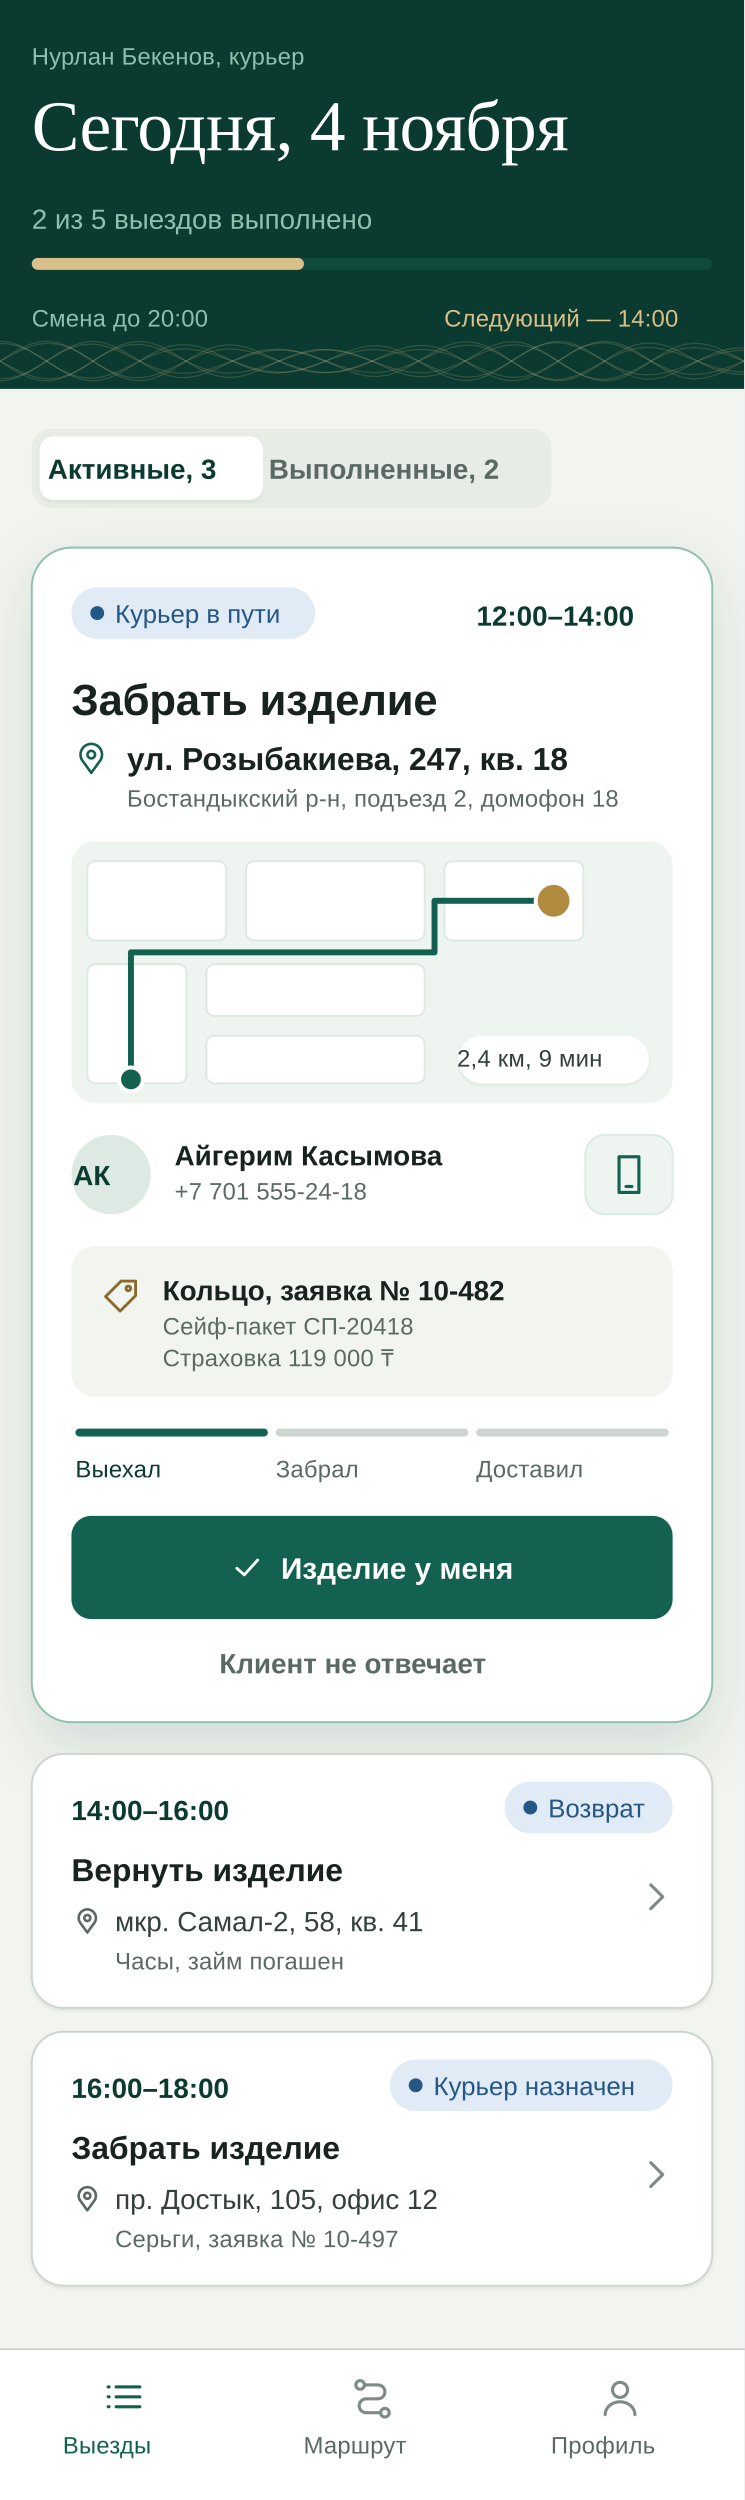
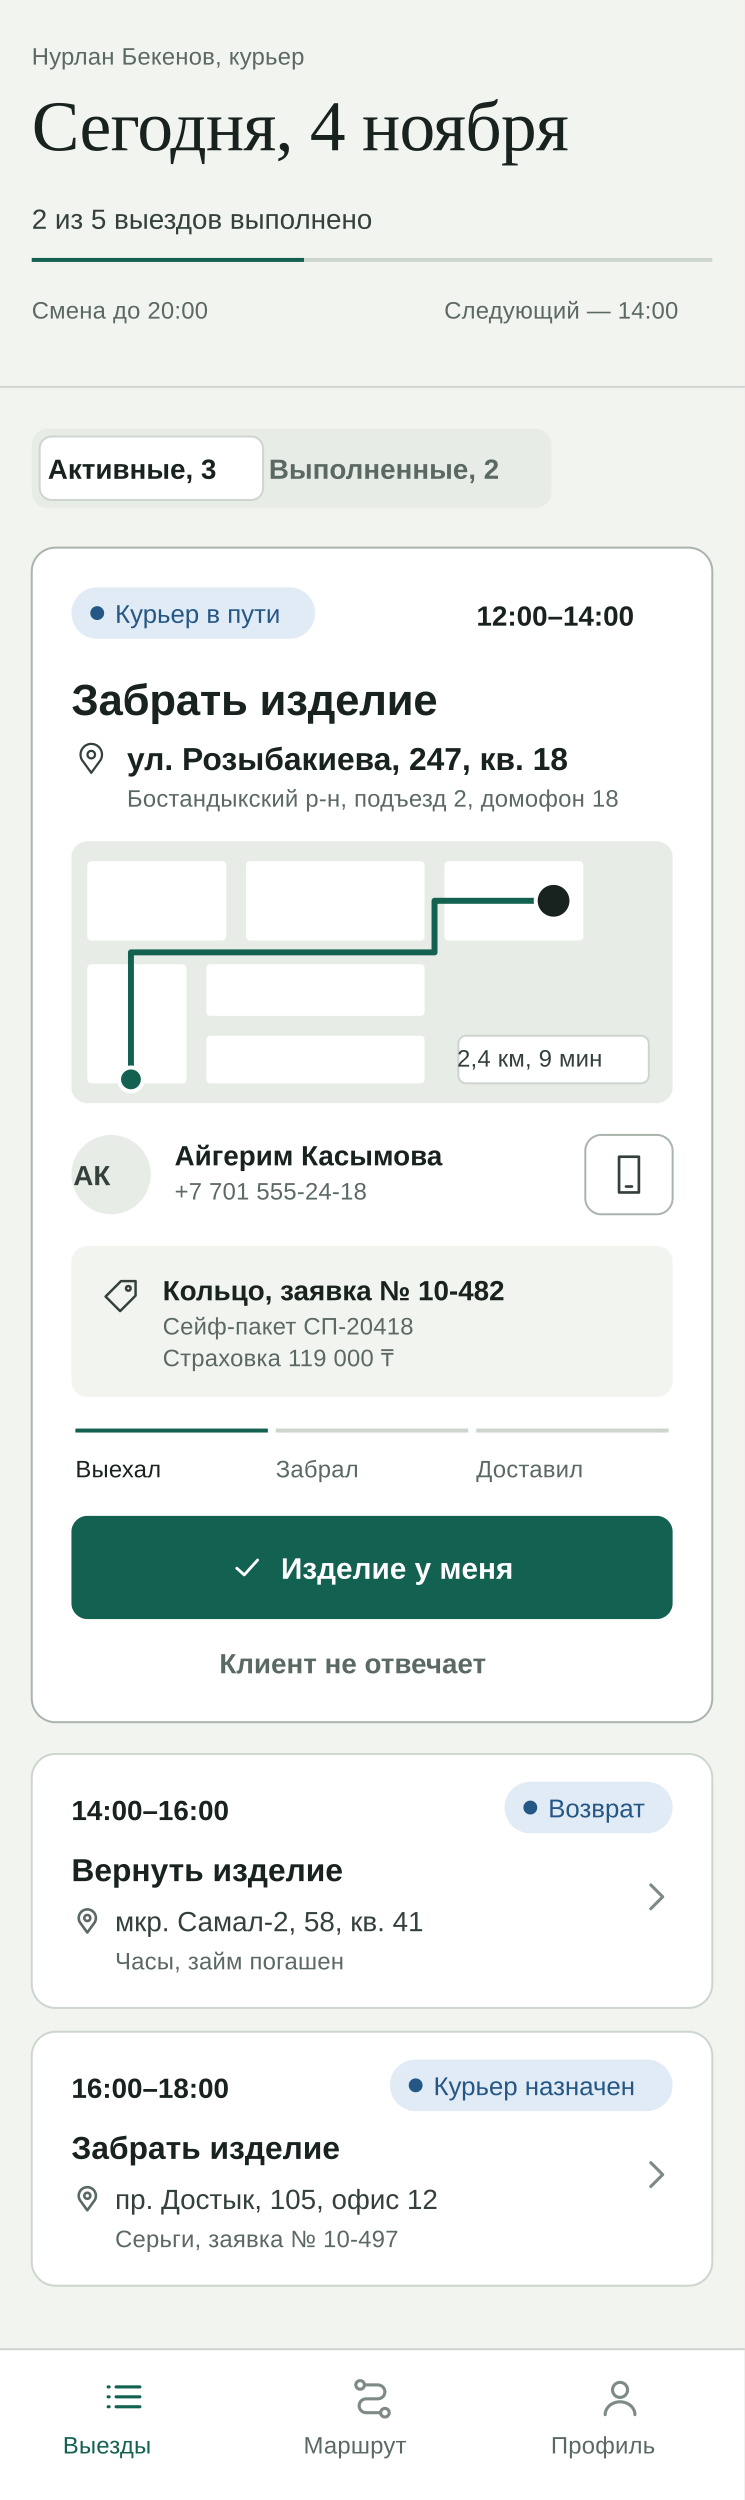
<svg xmlns="http://www.w3.org/2000/svg" width="375" height="1260" viewBox="0 0 375 1260">
  <defs>
    <style>@font-face{font-family:'Spectral';font-weight:300;src:url('../../fonts/Spectral-300.ttf') format('truetype');}
@font-face{font-family:'Spectral';font-weight:400;src:url('../../fonts/Spectral-400.ttf') format('truetype');}
@font-face{font-family:'Spectral';font-weight:500;src:url('../../fonts/Spectral-500.ttf') format('truetype');}
@font-face{font-family:'Spectral';font-weight:600;src:url('../../fonts/Spectral-600.ttf') format('truetype');}
@font-face{font-family:'Golos Text';font-weight:400;src:url('../../fonts/GolosText-400.ttf') format('truetype');}
@font-face{font-family:'Golos Text';font-weight:500;src:url('../../fonts/GolosText-500.ttf') format('truetype');}
@font-face{font-family:'Golos Text';font-weight:600;src:url('../../fonts/GolosText-600.ttf') format('truetype');}
@font-face{font-family:'Golos Text';font-weight:700;src:url('../../fonts/GolosText-700.ttf') format('truetype');}
text{font-kerning:normal;font-variant-numeric:lining-nums}</style>
-     <filter id="sh-card" x="-20%" y="-20%" width="140%" height="160%">
-       <feDropShadow dx="0" dy="1" stdDeviation="1" flood-color="#0B3A30" flood-opacity="0.08" />
-     </filter>
-     <filter id="sh-raised" x="-20%" y="-20%" width="140%" height="160%">
-       <feDropShadow dx="0" dy="12" stdDeviation="16" flood-color="#0B3A30" flood-opacity="0.14" />
-     </filter>
-     <filter id="sh-ticket" x="-20%" y="-20%" width="140%" height="160%">
-       <feDropShadow dx="0" dy="24" stdDeviation="24" flood-color="#072620" flood-opacity="0.22" />
-     </filter>
  </defs>
  <rect width="375" height="1260" fill="#F2F4F0" />
  <g data-name="shift">
-     <rect x="0" y="0" width="375" height="196" fill="#0B3A30" />
-     <g data-name="guilloche">
-       <path d="M0 182L5 184.64L10 187.16L15 189.24L20 190.6L25 191.02L30 190.41L35 188.78L40 186.29L45 183.23L50 179.94L55 176.84L60 174.3L65 172.63L70 172.04L75 172.59L80 174.21L85 176.66L90 179.64L95 182.78L100 185.69L105 188.05L110 189.6L115 190.22L120 189.89L125 188.71L130 186.88L135 184.65L140 182.29L145 180.07L150 178.22L155 176.9L160 176.21L165 176.16L170 176.73L175 177.83L180 179.33L185 181.08L190 182.92L195 184.67L200 186.17L205 187.27L210 187.84L215 187.79L220 187.1L225 185.78L230 183.93L235 181.71L240 179.35L245 177.12L250 175.29L255 174.11L260 173.78L265 174.4L270 175.95L275 178.31L280 181.22L285 184.36L290 187.34L295 189.79L300 191.41L305 191.96L310 191.37L315 189.7L320 187.16L325 184.06L330 180.77L335 177.71L340 175.22L345 173.59L350 172.98L355 173.4L360 174.76L365 176.84L370 179.36L375 182" stroke-linecap="round" stroke-linejoin="round" fill="none" stroke="#D9C08A" stroke-width="0.6" opacity="0.2" />
-       <path d="M0 182L5 179.36L10 176.84L15 174.76L20 173.4L25 172.98L30 173.59L35 175.22L40 177.71L45 180.77L50 184.06L55 187.16L60 189.7L65 191.37L70 191.96L75 191.41L80 189.79L85 187.34L90 184.36L95 181.22L100 178.31L105 175.95L110 174.4L115 173.78L120 174.11L125 175.29L130 177.12L135 179.35L140 181.71L145 183.93L150 185.78L155 187.1L160 187.79L165 187.84L170 187.27L175 186.17L180 184.67L185 182.92L190 181.08L195 179.33L200 177.83L205 176.73L210 176.16L215 176.21L220 176.9L225 178.22L230 180.07L235 182.29L240 184.65L245 186.88L250 188.71L255 189.89L260 190.22L265 189.6L270 188.05L275 185.69L280 182.78L285 179.64L290 176.66L295 174.21L300 172.59L305 172.04L310 172.63L315 174.3L320 176.84L325 179.94L330 183.23L335 186.29L340 188.78L345 190.41L350 191.02L355 190.6L360 189.24L365 187.16L370 184.64L375 182" stroke-linecap="round" stroke-linejoin="round" fill="none" stroke="#D9C08A" stroke-width="0.6" opacity="0.2" />
-       <path d="M0 190.88L5 190.6L10 189.31L15 187.1L20 184.21L25 180.98L30 177.78L35 175.03L40 173.04L45 172.09L50 172.27L55 173.55L60 175.78L65 178.65L70 181.8L75 184.86L80 187.46L85 189.32L90 190.27L95 190.23L100 189.29L105 187.62L110 185.44L115 183.04L120 180.71L125 178.69L130 177.16L135 176.26L140 176.02L145 176.42L150 177.39L155 178.81L160 180.51L165 182.35L170 184.13L175 185.71L180 186.93L185 187.65L190 187.79L195 187.3L200 186.18L205 184.51L210 182.42L215 180.13L220 177.87L225 175.92L230 174.54L235 173.93L240 174.23L245 175.47L250 177.56L255 180.29L260 183.36L265 186.41L270 189.05L275 190.96L280 191.87L285 191.66L290 190.33L295 188.04L300 185.07L305 181.79L310 178.6L315 175.87L320 173.91L325 172.95L330 173.04L335 174.12L340 176.03L345 178.48L350 181.17L355 183.76L360 185.98L365 187.6L370 188.5L375 188.63" stroke-linecap="round" stroke-linejoin="round" fill="none" stroke="#D9C08A" stroke-width="0.6" opacity="0.2" />
-       <path d="M0 173.13L5 173.4L10 174.69L15 176.9L20 179.79L25 183.02L30 186.22L35 188.97L40 190.96L45 191.91L50 191.73L55 190.45L60 188.22L65 185.35L70 182.2L75 179.14L80 176.54L85 174.68L90 173.73L95 173.77L100 174.71L105 176.38L110 178.56L115 180.96L120 183.29L125 185.31L130 186.84L135 187.74L140 187.98L145 187.58L150 186.61L155 185.19L160 183.49L165 181.65L170 179.87L175 178.29L180 177.07L185 176.35L190 176.21L195 176.7L200 177.82L205 179.49L210 181.58L215 183.87L220 186.13L225 188.08L230 189.46L235 190.07L240 189.77L245 188.53L250 186.44L255 183.71L260 180.64L265 177.59L270 174.95L275 173.04L280 172.13L285 172.34L290 173.67L295 175.96L300 178.93L305 182.21L310 185.4L315 188.13L320 190.09L325 191.05L330 190.96L335 189.88L340 187.97L345 185.52L350 182.83L355 180.24L360 178.02L365 176.4L370 175.5L375 175.38" stroke-linecap="round" stroke-linejoin="round" fill="none" stroke="#D9C08A" stroke-width="0.6" opacity="0.2" />
-       <path d="M0 182L5 178.77L10 175.84L15 173.58L20 172.26L25 172.07L30 173.01L35 174.96L40 177.67L45 180.8L50 183.96L55 186.78L60 188.93L65 190.2L70 190.49L75 189.82L80 188.32L85 186.24L90 183.83L95 181.41L100 179.22L105 177.49L110 176.37L115 175.92L120 176.15L125 176.98L130 178.29L135 179.94L140 181.77L145 183.59L150 185.24L155 186.57L160 187.43L165 187.74L170 187.44L175 186.52L180 185.03L185 183.08L190 180.87L195 178.62L200 176.59L205 175.03L210 174.17L215 174.17L220 175.1L225 176.91L230 179.42L235 182.38L240 185.44L245 188.24L250 190.4L255 191.65L260 191.81L265 190.84L270 188.85L275 186.06L280 182.83L285 179.55L290 176.61L295 174.36L300 173.04L305 172.78L310 173.57L315 175.26L320 177.6L325 180.29L330 182.99L335 185.4L340 187.27L345 188.42L350 188.8L355 188.41L360 187.36L365 185.82L370 183.96L375 182" stroke-linecap="round" stroke-linejoin="round" fill="none" stroke="#D9C08A" stroke-width="0.6" opacity="0.2" />
-       <path d="M0 182L5 185.23L10 188.16L15 190.42L20 191.74L25 191.93L30 190.99L35 189.04L40 186.33L45 183.2L50 180.04L55 177.22L60 175.07L65 173.8L70 173.51L75 174.18L80 175.68L85 177.76L90 180.17L95 182.59L100 184.78L105 186.51L110 187.63L115 188.08L120 187.85L125 187.02L130 185.71L135 184.06L140 182.23L145 180.41L150 178.76L155 177.43L160 176.57L165 176.26L170 176.56L175 177.48L180 178.97L185 180.92L190 183.13L195 185.38L200 187.41L205 188.97L210 189.83L215 189.83L220 188.9L225 187.09L230 184.58L235 181.62L240 178.56L245 175.76L250 173.6L255 172.35L260 172.19L265 173.16L270 175.15L275 177.94L280 181.17L285 184.45L290 187.39L295 189.64L300 190.96L305 191.22L310 190.43L315 188.74L320 186.4L325 183.71L330 181.01L335 178.6L340 176.73L345 175.58L350 175.2L355 175.59L360 176.64L365 178.18L370 180.04L375 182" stroke-linecap="round" stroke-linejoin="round" fill="none" stroke="#D9C08A" stroke-width="0.6" opacity="0.2" />
-       <path d="M0 172L5 172.57L10 174.22L15 176.73L20 179.78L25 183L30 186L35 188.43L40 190.02L45 190.64L50 190.26L55 188.99L60 187.03L65 184.65L70 182.15L75 179.82L80 177.89L85 176.55L90 175.88L95 175.91L100 176.58L105 177.79L110 179.38L115 181.19L120 183.03L125 184.75L130 186.18L135 187.18L140 187.65L145 187.53L150 186.8L155 185.49L160 183.7L165 181.59L170 179.37L175 177.28L180 175.58L185 174.5L190 174.22L195 174.84L200 176.35L205 178.63L210 181.44L215 184.47L220 187.36L225 189.74L230 191.31L235 191.83L240 191.23L245 189.56L250 187L255 183.87L260 180.55L265 177.44L270 174.91L275 173.26L280 172.64L285 173.1L290 174.54L295 176.74L300 179.39L305 182.17L310 184.75L315 186.85L320 188.27L325 188.9L330 188.74L335 187.86L340 186.42L345 184.6L350 182.62L355 180.68L360 178.97L365 177.63L370 176.79L375 176.5" stroke-linecap="round" stroke-linejoin="round" fill="none" stroke="#D9C08A" stroke-width="0.6" opacity="0.2" />
-       <path d="M0 192L5 191.43L10 189.78L15 187.27L20 184.22L25 181L30 178L35 175.57L40 173.98L45 173.36L50 173.74L55 175.01L60 176.97L65 179.35L70 181.85L75 184.18L80 186.11L85 187.45L90 188.12L95 188.09L100 187.42L105 186.21L110 184.62L115 182.81L120 180.97L125 179.25L130 177.82L135 176.82L140 176.35L145 176.47L150 177.2L155 178.51L160 180.3L165 182.41L170 184.63L175 186.72L180 188.42L185 189.5L190 189.78L195 189.16L200 187.65L205 185.37L210 182.56L215 179.53L220 176.64L225 174.26L230 172.69L235 172.17L240 172.77L245 174.44L250 177L255 180.13L260 183.45L265 186.56L270 189.09L275 190.74L280 191.36L285 190.9L290 189.46L295 187.26L300 184.61L305 181.83L310 179.25L315 177.15L320 175.73L325 175.1L330 175.26L335 176.14L340 177.58L345 179.4L350 181.38L355 183.32L360 185.03L365 186.37L370 187.21L375 187.5" stroke-linecap="round" stroke-linejoin="round" fill="none" stroke="#D9C08A" stroke-width="0.6" opacity="0.2" />
-     </g>
-     <text font-family="'Golos Text', 'Segoe UI', Arial, sans-serif" font-size="12" font-weight="500" letter-spacing="0.12" text-anchor="start" fill="#8FBFAE" xml:space="preserve">
+     <text font-family="'Golos Text', 'Segoe UI', Arial, sans-serif" font-size="12" font-weight="500" letter-spacing="0.12" text-anchor="start" fill="#5B6963" xml:space="preserve">
      <tspan x="16" y="32.56">Нурлан Бекенов, курьер</tspan>
    </text>
-     <text font-family="'Spectral', Georgia, 'Times New Roman', serif" font-size="36" font-weight="400" letter-spacing="-0.36" text-anchor="start" fill="#FFFFFF" xml:space="preserve">
+     <text font-family="'Spectral', Georgia, 'Times New Roman', serif" font-size="36" font-weight="400" letter-spacing="-0.36" text-anchor="start" fill="#18221F" xml:space="preserve">
      <tspan x="16" y="75.73">Сегодня, 4 ноября</tspan>
    </text>
-     <text font-family="'Golos Text', 'Segoe UI', Arial, sans-serif" font-size="14" font-weight="400" letter-spacing="0" text-anchor="start" fill="#8FBFAE" xml:space="preserve">
+     <text font-family="'Golos Text', 'Segoe UI', Arial, sans-serif" font-size="14" font-weight="400" letter-spacing="0" text-anchor="start" fill="#33403B" xml:space="preserve">
      <tspan x="16" y="115.32">2 из 5 выездов выполнено</tspan>
    </text>
-     <rect x="16" y="130" width="343" height="6" rx="3" fill="#0F4A3D" />
-     <rect x="16" y="130" width="137.2" height="6" rx="3" fill="#D9C08A" />
-     <text font-family="'Golos Text', 'Segoe UI', Arial, sans-serif" font-size="12" font-weight="500" letter-spacing="0.12" text-anchor="start" fill="#8FBFAE" xml:space="preserve">
-       <tspan x="16" y="164.56">Смена до 20:00</tspan>
-     </text>
-     <text font-family="'Golos Text', 'Segoe UI', Arial, sans-serif" font-size="12" font-weight="500" letter-spacing="0.12" text-anchor="end" fill="#D9C08A" xml:space="preserve">
-       <tspan x="359" y="164.56">Следующий — 14:00</tspan>
-     </text>
+     <rect x="16" y="130" width="343" height="2" fill="#CDD5CF" />
+     <rect x="16" y="130" width="137.2" height="2" fill="#136150" />
+     <text font-family="'Golos Text', 'Segoe UI', Arial, sans-serif" font-size="12" font-weight="500" letter-spacing="0.12" text-anchor="start" fill="#5B6963" xml:space="preserve">
+       <tspan x="16" y="160.56">Смена до 20:00</tspan>
+     </text>
+     <text font-family="'Golos Text', 'Segoe UI', Arial, sans-serif" font-size="12" font-weight="500" letter-spacing="0.12" text-anchor="end" fill="#5B6963" xml:space="preserve">
+       <tspan x="359" y="160.56">Следующий — 14:00</tspan>
+     </text>
+     <path d="M0 195L375 195" stroke-linecap="round" stroke-linejoin="round" fill="none" stroke="#CDD5CF" stroke-width="1" />
  </g>
  <g data-name="segmented">
-     <rect x="16" y="216" width="261.92" height="40" rx="10" fill="#E8ECE7" />
-     <rect x="20" y="220" width="112.6" height="32" rx="7" fill="#FFFFFF" filter="url(#sh-card)" />
-     <text font-family="'Golos Text', 'Segoe UI', Arial, sans-serif" font-size="14" font-weight="600" letter-spacing="0" text-anchor="middle" fill="#0B3A30" xml:space="preserve">
+     <rect x="16" y="216" width="261.92" height="40" rx="8" fill="#E8ECE7" />
+     <rect x="20" y="220" width="112.6" height="32" rx="6" fill="#FFFFFF" stroke="#CDD5CF" stroke-width="1" />
+     <text font-family="'Golos Text', 'Segoe UI', Arial, sans-serif" font-size="14" font-weight="600" letter-spacing="0" text-anchor="middle" fill="#18221F" xml:space="preserve">
      <tspan x="76.3" y="241.32">Активные, 3</tspan>
    </text>
    <text font-family="'Golos Text', 'Segoe UI', Arial, sans-serif" font-size="14" font-weight="600" letter-spacing="0" text-anchor="middle" fill="#5B6963" xml:space="preserve">
      <tspan x="203.26" y="241.32">Выполненные, 2</tspan>
    </text>
  </g>
  <g data-name="current-task">
-     <rect x="16" y="276" width="343" height="592" rx="20" fill="#FFFFFF" stroke="#8FBFAE" stroke-width="1" filter="url(#sh-raised)" />
+     <rect x="16" y="276" width="343" height="592" rx="12" fill="#FFFFFF" stroke="#A9B4AD" stroke-width="1" />
    <g data-name="badge/COURIER_EN_ROUTE">
      <rect x="36" y="296" width="122.81" height="26" rx="13" fill="#E1EBF5" />
      <ellipse cx="49" cy="309" rx="3.5" ry="3.5" fill="#245785" />
      <text font-family="'Golos Text', 'Segoe UI', Arial, sans-serif" font-size="13" font-weight="500" letter-spacing="0" text-anchor="start" fill="#245785" xml:space="preserve">
        <tspan x="58" y="313.94">Курьер в пути</tspan>
      </text>
    </g>
-     <text font-family="'Golos Text', 'Segoe UI', Arial, sans-serif" font-size="14" font-weight="600" letter-spacing="0" text-anchor="end" fill="#0B3A30" xml:space="preserve">
+     <text font-family="'Golos Text', 'Segoe UI', Arial, sans-serif" font-size="14" font-weight="600" letter-spacing="0" text-anchor="end" fill="#18221F" xml:space="preserve">
      <tspan x="339" y="315.32">12:00–14:00</tspan>
    </text>
    <text font-family="'Golos Text', 'Segoe UI', Arial, sans-serif" font-size="22" font-weight="600" letter-spacing="-0.11" text-anchor="start" fill="#18221F" xml:space="preserve">
      <tspan x="36" y="360.36">Забрать изделие</tspan>
    </text>
    <g data-name="icon/pin">
-       <path d="M41.31 383.04L40.98 382.36L40.74 381.64L40.61 380.9L40.59 380.14L40.67 379.39L40.85 378.66L41.13 377.96L41.51 377.3L41.97 376.71L42.52 376.18L43.13 375.74L43.8 375.38L44.51 375.13L45.25 374.97L46 374.92L46.75 374.97L47.49 375.13L48.2 375.38L48.87 375.74L49.48 376.18L50.03 376.71L50.49 377.3L50.87 377.96L51.15 378.66L51.33 379.39L51.41 380.14L51.39 380.9L51.26 381.64L51.02 382.36L50.69 383.04L46 389.5Z" stroke-linecap="round" stroke-linejoin="round" fill="none" stroke="#136150" stroke-width="1.312" />
-       <path d="M47.92 380.33L47.77 381.07L47.36 381.69L46.73 382.1L46 382.25L45.27 382.1L44.64 381.69L44.23 381.07L44.08 380.33L44.23 379.6L44.64 378.98L45.27 378.56L46 378.42L46.73 378.56L47.36 378.98L47.77 379.6L47.92 380.33Z" stroke-linecap="round" stroke-linejoin="round" fill="none" stroke="#136150" stroke-width="1.312" />
+       <path d="M41.31 383.04L40.98 382.36L40.74 381.64L40.61 380.9L40.59 380.14L40.67 379.39L40.85 378.66L41.13 377.96L41.51 377.3L41.97 376.71L42.52 376.18L43.13 375.74L43.8 375.38L44.51 375.13L45.25 374.97L46 374.92L46.75 374.97L47.49 375.13L48.2 375.38L48.87 375.74L49.48 376.18L50.03 376.71L50.49 377.3L50.87 377.96L51.15 378.66L51.33 379.39L51.41 380.14L51.39 380.9L51.26 381.64L51.02 382.36L50.69 383.04L46 389.5Z" stroke-linecap="round" stroke-linejoin="round" fill="none" stroke="#33403B" stroke-width="1.125" />
+       <path d="M47.92 380.33L47.77 381.07L47.36 381.69L46.73 382.1L46 382.25L45.27 382.1L44.64 381.69L44.23 381.07L44.08 380.33L44.23 379.6L44.64 378.98L45.27 378.56L46 378.42L46.73 378.56L47.36 378.98L47.77 379.6L47.92 380.33Z" stroke-linecap="round" stroke-linejoin="round" fill="none" stroke="#33403B" stroke-width="1.125" />
    </g>
    <text font-family="'Golos Text', 'Segoe UI', Arial, sans-serif" font-size="16" font-weight="600" letter-spacing="0" text-anchor="start" fill="#18221F" xml:space="preserve">
      <tspan x="64" y="388.08">ул. Розыбакиева, 247, кв. 18</tspan>
    </text>
    <text font-family="'Golos Text', 'Segoe UI', Arial, sans-serif" font-size="12" font-weight="500" letter-spacing="0.12" text-anchor="start" fill="#5B6963" xml:space="preserve">
      <tspan x="64" y="406.56">Бостандыкский р-н, подъезд 2, домофон 18</tspan>
    </text>
    <g data-name="map">
-       <rect x="36" y="424" width="303" height="132" rx="12" fill="#EEF5F1" />
-       <rect x="44" y="434" width="70" height="40" rx="4" fill="#FFFFFF" stroke="#DCEAE3" stroke-width="1" />
-       <rect x="124" y="434" width="90" height="40" rx="4" fill="#FFFFFF" stroke="#DCEAE3" stroke-width="1" />
-       <rect x="224" y="434" width="70" height="40" rx="4" fill="#FFFFFF" stroke="#DCEAE3" stroke-width="1" />
-       <rect x="44" y="486" width="50" height="60" rx="4" fill="#FFFFFF" stroke="#DCEAE3" stroke-width="1" />
-       <rect x="104" y="486" width="110" height="26" rx="4" fill="#FFFFFF" stroke="#DCEAE3" stroke-width="1" />
-       <rect x="104" y="522" width="110" height="24" rx="4" fill="#FFFFFF" stroke="#DCEAE3" stroke-width="1" />
+       <rect x="36" y="424" width="303" height="132" rx="8" fill="#E8ECE7" />
+       <rect x="44" y="434" width="70" height="40" rx="2" fill="#FFFFFF" />
+       <rect x="124" y="434" width="90" height="40" rx="2" fill="#FFFFFF" />
+       <rect x="224" y="434" width="70" height="40" rx="2" fill="#FFFFFF" />
+       <rect x="44" y="486" width="50" height="60" rx="2" fill="#FFFFFF" />
+       <rect x="104" y="486" width="110" height="26" rx="2" fill="#FFFFFF" />
+       <rect x="104" y="522" width="110" height="24" rx="2" fill="#FFFFFF" />
      <path d="M66 544L66 480L219 480L219 454L279 454" stroke-linecap="round" stroke-linejoin="round" fill="none" stroke="#136150" stroke-width="3" />
      <ellipse cx="66" cy="544" rx="6" ry="6" fill="#136150" stroke="#FFFFFF" stroke-width="2" />
-       <ellipse cx="279" cy="454" rx="9" ry="9" fill="#B08A3E" stroke="#FFFFFF" stroke-width="2" />
-       <rect x="231" y="522" width="96" height="24" rx="12" fill="#FFFFFF" filter="url(#sh-card)" />
+       <ellipse cx="279" cy="454" rx="9" ry="9" fill="#18221F" stroke="#FFFFFF" stroke-width="2" />
+       <rect x="231" y="522" width="96" height="24" rx="4" fill="#FFFFFF" stroke="#CDD5CF" stroke-width="1" />
      <text font-family="'Golos Text', 'Segoe UI', Arial, sans-serif" font-size="12" font-weight="500" letter-spacing="0.12" text-anchor="middle" fill="#33403B" xml:space="preserve">
        <tspan x="279" y="537.56">2,4 км, 9 мин</tspan>
      </text>
    </g>
-     <ellipse cx="56" cy="592" rx="20" ry="20" fill="#DCEAE3" />
-     <text font-family="'Golos Text', 'Segoe UI', Arial, sans-serif" font-size="14" font-weight="600" letter-spacing="0" text-anchor="middle" fill="#0B3A30" xml:space="preserve">
+     <ellipse cx="56" cy="592" rx="20" ry="20" fill="#E8ECE7" />
+     <text font-family="'Golos Text', 'Segoe UI', Arial, sans-serif" font-size="14" font-weight="600" letter-spacing="0" text-anchor="middle" fill="#33403B" xml:space="preserve">
      <tspan x="56" y="597.32">АК</tspan>
    </text>
    <text font-family="'Golos Text', 'Segoe UI', Arial, sans-serif" font-size="14" font-weight="600" letter-spacing="0" text-anchor="start" fill="#18221F" xml:space="preserve">
      <tspan x="88" y="587.32">Айгерим Касымова</tspan>
    </text>
    <text font-family="'Golos Text', 'Segoe UI', Arial, sans-serif" font-size="12" font-weight="500" letter-spacing="0.12" text-anchor="start" fill="#5B6963" xml:space="preserve">
      <tspan x="88" y="604.56">+7 701 555-24-18</tspan>
    </text>
-     <rect x="295" y="572" width="44" height="40" rx="10" fill="#EEF5F1" stroke="#DCEAE3" stroke-width="1" />
+     <rect x="295" y="572" width="44" height="40" rx="8" fill="#FFFFFF" stroke="#A9B4AD" stroke-width="1" />
    <g data-name="icon/phone">
-       <path d="M312 583L322 583L322 601L312 601Z" stroke-linecap="round" stroke-linejoin="round" fill="none" stroke="#136150" stroke-width="1.575" />
-       <path d="M315.5 598L318.5 598" stroke-linecap="round" stroke-linejoin="round" fill="none" stroke="#136150" stroke-width="1.575" />
-     </g>
-     <rect x="36" y="628" width="303" height="76" rx="12" fill="#F2F4F0" />
+       <path d="M312 583L322 583L322 601L312 601Z" stroke-linecap="round" stroke-linejoin="round" fill="none" stroke="#33403B" stroke-width="1.35" />
+       <path d="M315.5 598L318.5 598" stroke-linecap="round" stroke-linejoin="round" fill="none" stroke="#33403B" stroke-width="1.35" />
+     </g>
+     <rect x="36" y="628" width="303" height="76" rx="8" fill="#F2F4F0" />
    <g data-name="icon/tag">
-       <path d="M53.21 653.46L61 645.67L68.33 645.67L68.33 653L60.54 660.79Z" stroke-linecap="round" stroke-linejoin="round" fill="none" stroke="#8A6A2B" stroke-width="1.444" />
-       <path d="M65.86 649.33L65.7 649.93L65.26 650.37L64.67 650.53L64.07 650.37L63.63 649.93L63.48 649.33L63.63 648.74L64.07 648.3L64.67 648.14L65.26 648.3L65.7 648.74L65.86 649.33Z" stroke-linecap="round" stroke-linejoin="round" fill="none" stroke="#8A6A2B" stroke-width="1.444" />
+       <path d="M53.21 653.46L61 645.67L68.33 645.67L68.33 653L60.54 660.79Z" stroke-linecap="round" stroke-linejoin="round" fill="none" stroke="#33403B" stroke-width="1.237" />
+       <path d="M65.86 649.33L65.7 649.93L65.26 650.37L64.67 650.53L64.07 650.37L63.63 649.93L63.48 649.33L63.63 648.74L64.07 648.3L64.67 648.14L65.26 648.3L65.7 648.74L65.86 649.33Z" stroke-linecap="round" stroke-linejoin="round" fill="none" stroke="#33403B" stroke-width="1.237" />
    </g>
    <text font-family="'Golos Text', 'Segoe UI', Arial, sans-serif" font-size="14" font-weight="600" letter-spacing="0" text-anchor="start" fill="#18221F" xml:space="preserve">
      <tspan x="82" y="655.32">Кольцо, заявка № 10-482</tspan>
    </text>
    <text font-family="'Golos Text', 'Segoe UI', Arial, sans-serif" font-size="12" font-weight="500" letter-spacing="0.12" text-anchor="start" fill="#5B6963" xml:space="preserve">
      <tspan x="82" y="672.56">Сейф-пакет СП-20418</tspan>
    </text>
    <text font-family="'Golos Text', 'Segoe UI', Arial, sans-serif" font-size="12" font-weight="500" letter-spacing="0.12" text-anchor="start" fill="#5B6963" xml:space="preserve">
      <tspan x="82" y="688.56">Страховка 119 000 ₸</tspan>
    </text>
-     <rect x="38" y="720" width="97" height="4" rx="2" fill="#136150" />
-     <text font-family="'Golos Text', 'Segoe UI', Arial, sans-serif" font-size="12" font-weight="500" letter-spacing="0.12" text-anchor="start" fill="#0B3A30" xml:space="preserve">
+     <rect x="38" y="720" width="97" height="2" fill="#136150" />
+     <text font-family="'Golos Text', 'Segoe UI', Arial, sans-serif" font-size="12" font-weight="500" letter-spacing="0.12" text-anchor="start" fill="#18221F" xml:space="preserve">
      <tspan x="38" y="744.56">Выехал</tspan>
    </text>
-     <rect x="139" y="720" width="97" height="4" rx="2" fill="#CDD5CF" />
+     <rect x="139" y="720" width="97" height="2" fill="#CDD5CF" />
    <text font-family="'Golos Text', 'Segoe UI', Arial, sans-serif" font-size="12" font-weight="500" letter-spacing="0.12" text-anchor="start" fill="#5B6963" xml:space="preserve">
      <tspan x="139" y="744.56">Забрал</tspan>
    </text>
-     <rect x="240" y="720" width="97" height="4" rx="2" fill="#CDD5CF" />
+     <rect x="240" y="720" width="97" height="2" fill="#CDD5CF" />
    <text font-family="'Golos Text', 'Segoe UI', Arial, sans-serif" font-size="12" font-weight="500" letter-spacing="0.12" text-anchor="start" fill="#5B6963" xml:space="preserve">
      <tspan x="240" y="744.56">Доставил</tspan>
    </text>
    <g data-name="button/Изделие у меня">
-       <rect x="36" y="764" width="303" height="52" rx="10" fill="#136150" />
+       <rect x="36" y="764" width="303" height="52" rx="8" fill="#136150" />
      <g data-name="icon/check">
        <path d="M119.35 790.38L123.1 793.75L129.85 786.25" stroke-linecap="round" stroke-linejoin="round" fill="none" stroke="#FFFFFF" stroke-width="1.425" />
      </g>
      <text font-family="'Golos Text', 'Segoe UI', Arial, sans-serif" font-size="15" font-weight="600" letter-spacing="0" text-anchor="start" fill="#FFFFFF" xml:space="preserve">
        <tspan x="141.6" y="795.7">Изделие у меня</tspan>
      </text>
    </g>
    <text font-family="'Golos Text', 'Segoe UI', Arial, sans-serif" font-size="14" font-weight="600" letter-spacing="0" text-anchor="middle" fill="#5B6963" xml:space="preserve">
      <tspan x="187.5" y="843.32">Клиент не отвечает</tspan>
    </text>
  </g>
  <g data-name="task">
-     <rect x="16" y="884" width="343" height="128" rx="16" fill="#FFFFFF" stroke="#CDD5CF" stroke-width="1" filter="url(#sh-card)" />
-     <text font-family="'Golos Text', 'Segoe UI', Arial, sans-serif" font-size="14" font-weight="600" letter-spacing="0" text-anchor="start" fill="#0B3A30" xml:space="preserve">
+     <rect x="16" y="884" width="343" height="128" rx="12" fill="#FFFFFF" stroke="#CDD5CF" stroke-width="1" />
+     <text font-family="'Golos Text', 'Segoe UI', Arial, sans-serif" font-size="14" font-weight="600" letter-spacing="0" text-anchor="start" fill="#18221F" xml:space="preserve">
      <tspan x="36" y="917.32">14:00–16:00</tspan>
    </text>
    <g data-name="badge/COURIER_SCHEDULED">
      <rect x="254.29" y="898" width="84.72" height="26" rx="13" fill="#E1EBF5" />
      <ellipse cx="267.28" cy="911" rx="3.5" ry="3.5" fill="#245785" />
      <text font-family="'Golos Text', 'Segoe UI', Arial, sans-serif" font-size="13" font-weight="500" letter-spacing="0" text-anchor="start" fill="#245785" xml:space="preserve">
        <tspan x="276.28" y="915.94">Возврат</tspan>
      </text>
    </g>
    <text font-family="'Golos Text', 'Segoe UI', Arial, sans-serif" font-size="16" font-weight="600" letter-spacing="0" text-anchor="start" fill="#18221F" xml:space="preserve">
      <tspan x="36" y="948.08">Вернуть изделие</tspan>
    </text>
    <g data-name="icon/pin">
      <path d="M40.25 968.83L39.98 968.29L39.8 967.71L39.69 967.12L39.67 966.52L39.73 965.91L39.88 965.33L40.11 964.77L40.41 964.24L40.78 963.77L41.21 963.35L41.7 962.99L42.24 962.71L42.81 962.5L43.4 962.38L44 962.33L44.6 962.38L45.19 962.5L45.76 962.71L46.3 962.99L46.79 963.35L47.22 963.77L47.59 964.24L47.89 964.77L48.12 965.33L48.27 965.91L48.33 966.52L48.31 967.12L48.2 967.71L48.02 968.29L47.75 968.83L44 974Z" stroke-linecap="round" stroke-linejoin="round" fill="none" stroke="#5B6963" stroke-width="1.312" />
      <path d="M45.53 966.67L45.42 967.25L45.08 967.75L44.59 968.08L44 968.2L43.41 968.08L42.92 967.75L42.58 967.25L42.47 966.67L42.58 966.08L42.92 965.58L43.41 965.25L44 965.13L44.59 965.25L45.08 965.58L45.42 966.08L45.53 966.67Z" stroke-linecap="round" stroke-linejoin="round" fill="none" stroke="#5B6963" stroke-width="1.312" />
    </g>
    <text font-family="'Golos Text', 'Segoe UI', Arial, sans-serif" font-size="14" font-weight="400" letter-spacing="0" text-anchor="start" fill="#33403B" xml:space="preserve">
      <tspan x="58" y="973.32">мкр. Самал-2, 58, кв. 41</tspan>
    </text>
    <text font-family="'Golos Text', 'Segoe UI', Arial, sans-serif" font-size="12" font-weight="500" letter-spacing="0.12" text-anchor="start" fill="#5B6963" xml:space="preserve">
      <tspan x="58" y="992.56">Часы, займ погашен</tspan>
    </text>
    <g data-name="icon/chevronRight">
      <path d="M328 950L334 956L328 962" stroke-linecap="round" stroke-linejoin="round" fill="none" stroke="#7E8B85" stroke-width="1.575" />
    </g>
  </g>
  <g data-name="task">
-     <rect x="16" y="1024" width="343" height="128" rx="16" fill="#FFFFFF" stroke="#CDD5CF" stroke-width="1" filter="url(#sh-card)" />
-     <text font-family="'Golos Text', 'Segoe UI', Arial, sans-serif" font-size="14" font-weight="600" letter-spacing="0" text-anchor="start" fill="#0B3A30" xml:space="preserve">
+     <rect x="16" y="1024" width="343" height="128" rx="12" fill="#FFFFFF" stroke="#CDD5CF" stroke-width="1" />
+     <text font-family="'Golos Text', 'Segoe UI', Arial, sans-serif" font-size="14" font-weight="600" letter-spacing="0" text-anchor="start" fill="#18221F" xml:space="preserve">
      <tspan x="36" y="1057.32">16:00–18:00</tspan>
    </text>
    <g data-name="badge/COURIER_SCHEDULED">
      <rect x="196.5" y="1038" width="142.5" height="26" rx="13" fill="#E1EBF5" />
      <ellipse cx="209.5" cy="1051" rx="3.5" ry="3.5" fill="#245785" />
      <text font-family="'Golos Text', 'Segoe UI', Arial, sans-serif" font-size="13" font-weight="500" letter-spacing="0" text-anchor="start" fill="#245785" xml:space="preserve">
        <tspan x="218.5" y="1055.94">Курьер назначен</tspan>
      </text>
    </g>
    <text font-family="'Golos Text', 'Segoe UI', Arial, sans-serif" font-size="16" font-weight="600" letter-spacing="0" text-anchor="start" fill="#18221F" xml:space="preserve">
      <tspan x="36" y="1088.08">Забрать изделие</tspan>
    </text>
    <g data-name="icon/pin">
      <path d="M40.25 1108.83L39.98 1108.29L39.8 1107.71L39.69 1107.12L39.67 1106.52L39.73 1105.91L39.88 1105.33L40.11 1104.77L40.41 1104.24L40.78 1103.77L41.21 1103.35L41.7 1102.99L42.24 1102.71L42.81 1102.5L43.4 1102.38L44 1102.33L44.6 1102.38L45.19 1102.5L45.76 1102.71L46.3 1102.99L46.79 1103.35L47.22 1103.77L47.59 1104.24L47.89 1104.77L48.12 1105.33L48.27 1105.91L48.33 1106.52L48.31 1107.12L48.2 1107.71L48.02 1108.29L47.75 1108.83L44 1114Z" stroke-linecap="round" stroke-linejoin="round" fill="none" stroke="#5B6963" stroke-width="1.312" />
      <path d="M45.53 1106.67L45.42 1107.25L45.08 1107.75L44.59 1108.08L44 1108.2L43.41 1108.08L42.92 1107.75L42.58 1107.25L42.47 1106.67L42.58 1106.08L42.92 1105.58L43.41 1105.25L44 1105.13L44.59 1105.25L45.08 1105.58L45.42 1106.08L45.53 1106.67Z" stroke-linecap="round" stroke-linejoin="round" fill="none" stroke="#5B6963" stroke-width="1.312" />
    </g>
    <text font-family="'Golos Text', 'Segoe UI', Arial, sans-serif" font-size="14" font-weight="400" letter-spacing="0" text-anchor="start" fill="#33403B" xml:space="preserve">
      <tspan x="58" y="1113.32">пр. Достык, 105, офис 12</tspan>
    </text>
    <text font-family="'Golos Text', 'Segoe UI', Arial, sans-serif" font-size="12" font-weight="500" letter-spacing="0.12" text-anchor="start" fill="#5B6963" xml:space="preserve">
      <tspan x="58" y="1132.56">Серьги, заявка № 10-497</tspan>
    </text>
    <g data-name="icon/chevronRight">
      <path d="M328 1090L334 1096L328 1102" stroke-linecap="round" stroke-linejoin="round" fill="none" stroke="#7E8B85" stroke-width="1.575" />
    </g>
  </g>
  <g data-name="tabbar">
    <rect x="0" y="1184" width="375" height="76" fill="#FFFFFF" />
    <path d="M0 1184L375 1184" stroke-linecap="round" stroke-linejoin="round" fill="none" stroke="#CDD5CF" stroke-width="1" />
    <g data-name="icon/list">
      <path d="M58.5 1203L70.5 1203" stroke-linecap="round" stroke-linejoin="round" fill="none" stroke="#136150" stroke-width="1.575" />
      <path d="M58.5 1208L70.5 1208" stroke-linecap="round" stroke-linejoin="round" fill="none" stroke="#136150" stroke-width="1.575" />
      <path d="M58.5 1213L70.5 1213" stroke-linecap="round" stroke-linejoin="round" fill="none" stroke="#136150" stroke-width="1.575" />
      <path d="M54.5 1203L55 1203" stroke-linecap="round" stroke-linejoin="round" fill="none" stroke="#136150" stroke-width="1.575" />
      <path d="M54.5 1208L55 1208" stroke-linecap="round" stroke-linejoin="round" fill="none" stroke="#136150" stroke-width="1.575" />
      <path d="M54.5 1213L55 1213" stroke-linecap="round" stroke-linejoin="round" fill="none" stroke="#136150" stroke-width="1.575" />
    </g>
    <text font-family="'Golos Text', 'Segoe UI', Arial, sans-serif" font-size="12" font-weight="500" letter-spacing="0.12" text-anchor="middle" fill="#136150" xml:space="preserve">
      <tspan x="62.5" y="1236.56">Выезды</tspan>
    </text>
    <g data-name="icon/route">
      <path d="M183.7 1202L183.48 1202.95L182.87 1203.72L181.99 1204.14L181.01 1204.14L180.13 1203.72L179.52 1202.95L179.3 1202L179.52 1201.05L180.13 1200.28L181.01 1199.86L181.99 1199.86L182.87 1200.28L183.48 1201.05L183.7 1202Z" stroke-linecap="round" stroke-linejoin="round" fill="none" stroke="#7E8B85" stroke-width="1.575" />
      <path d="M196.2 1216L195.98 1216.95L195.37 1217.72L194.49 1218.14L193.51 1218.14L192.63 1217.72L192.02 1216.95L191.8 1216L192.02 1215.05L192.63 1214.28L193.51 1213.86L194.49 1213.86L195.37 1214.28L195.98 1215.05L196.2 1216Z" stroke-linecap="round" stroke-linejoin="round" fill="none" stroke="#7E8B85" stroke-width="1.575" />
      <path d="M183.7 1202L190.5 1202L190.5 1202L191.58 1202.17L192.56 1202.67L193.33 1203.44L193.83 1204.42L194 1205.5L193.83 1206.58L193.33 1207.56L192.56 1208.33L191.58 1208.83L190.5 1209L184.5 1209L184.5 1209L183.42 1209.17L182.44 1209.67L181.67 1210.44L181.17 1211.42L181 1212.5L181.17 1213.58L181.67 1214.56L182.44 1215.33L183.42 1215.83L184.5 1216L191.8 1216" stroke-linecap="round" stroke-linejoin="round" fill="none" stroke="#7E8B85" stroke-width="1.575" />
    </g>
    <text font-family="'Golos Text', 'Segoe UI', Arial, sans-serif" font-size="12" font-weight="500" letter-spacing="0.12" text-anchor="middle" fill="#5B6963" xml:space="preserve">
      <tspan x="187.5" y="1236.56">Маршрут</tspan>
    </text>
    <g data-name="icon/user">
      <path d="M316.3 1204.5L316.17 1205.48L315.79 1206.4L315.19 1207.19L314.4 1207.79L313.48 1208.17L312.5 1208.3L311.52 1208.17L310.6 1207.79L309.81 1207.19L309.21 1206.4L308.83 1205.48L308.7 1204.5L308.83 1203.52L309.21 1202.6L309.81 1201.81L310.6 1201.21L311.52 1200.83L312.5 1200.7L313.48 1200.83L314.4 1201.21L315.19 1201.81L315.79 1202.6L316.17 1203.52L316.3 1204.5Z" stroke-linecap="round" stroke-linejoin="round" fill="none" stroke="#7E8B85" stroke-width="1.575" />
      <path d="M305 1217L305.09 1215.98L305.37 1214.99L305.82 1214.05L306.43 1213.18L307.2 1212.4L308.09 1211.74L309.1 1211.21L310.18 1210.82L311.33 1210.58L312.5 1210.5L313.67 1210.58L314.82 1210.82L315.9 1211.21L316.91 1211.74L317.8 1212.4L318.57 1213.18L319.18 1214.05L319.63 1214.99L319.91 1215.98L320 1217" stroke-linecap="round" stroke-linejoin="round" fill="none" stroke="#7E8B85" stroke-width="1.575" />
    </g>
    <text font-family="'Golos Text', 'Segoe UI', Arial, sans-serif" font-size="12" font-weight="500" letter-spacing="0.12" text-anchor="middle" fill="#5B6963" xml:space="preserve">
      <tspan x="312.5" y="1236.56">Профиль</tspan>
    </text>
  </g>
</svg>
